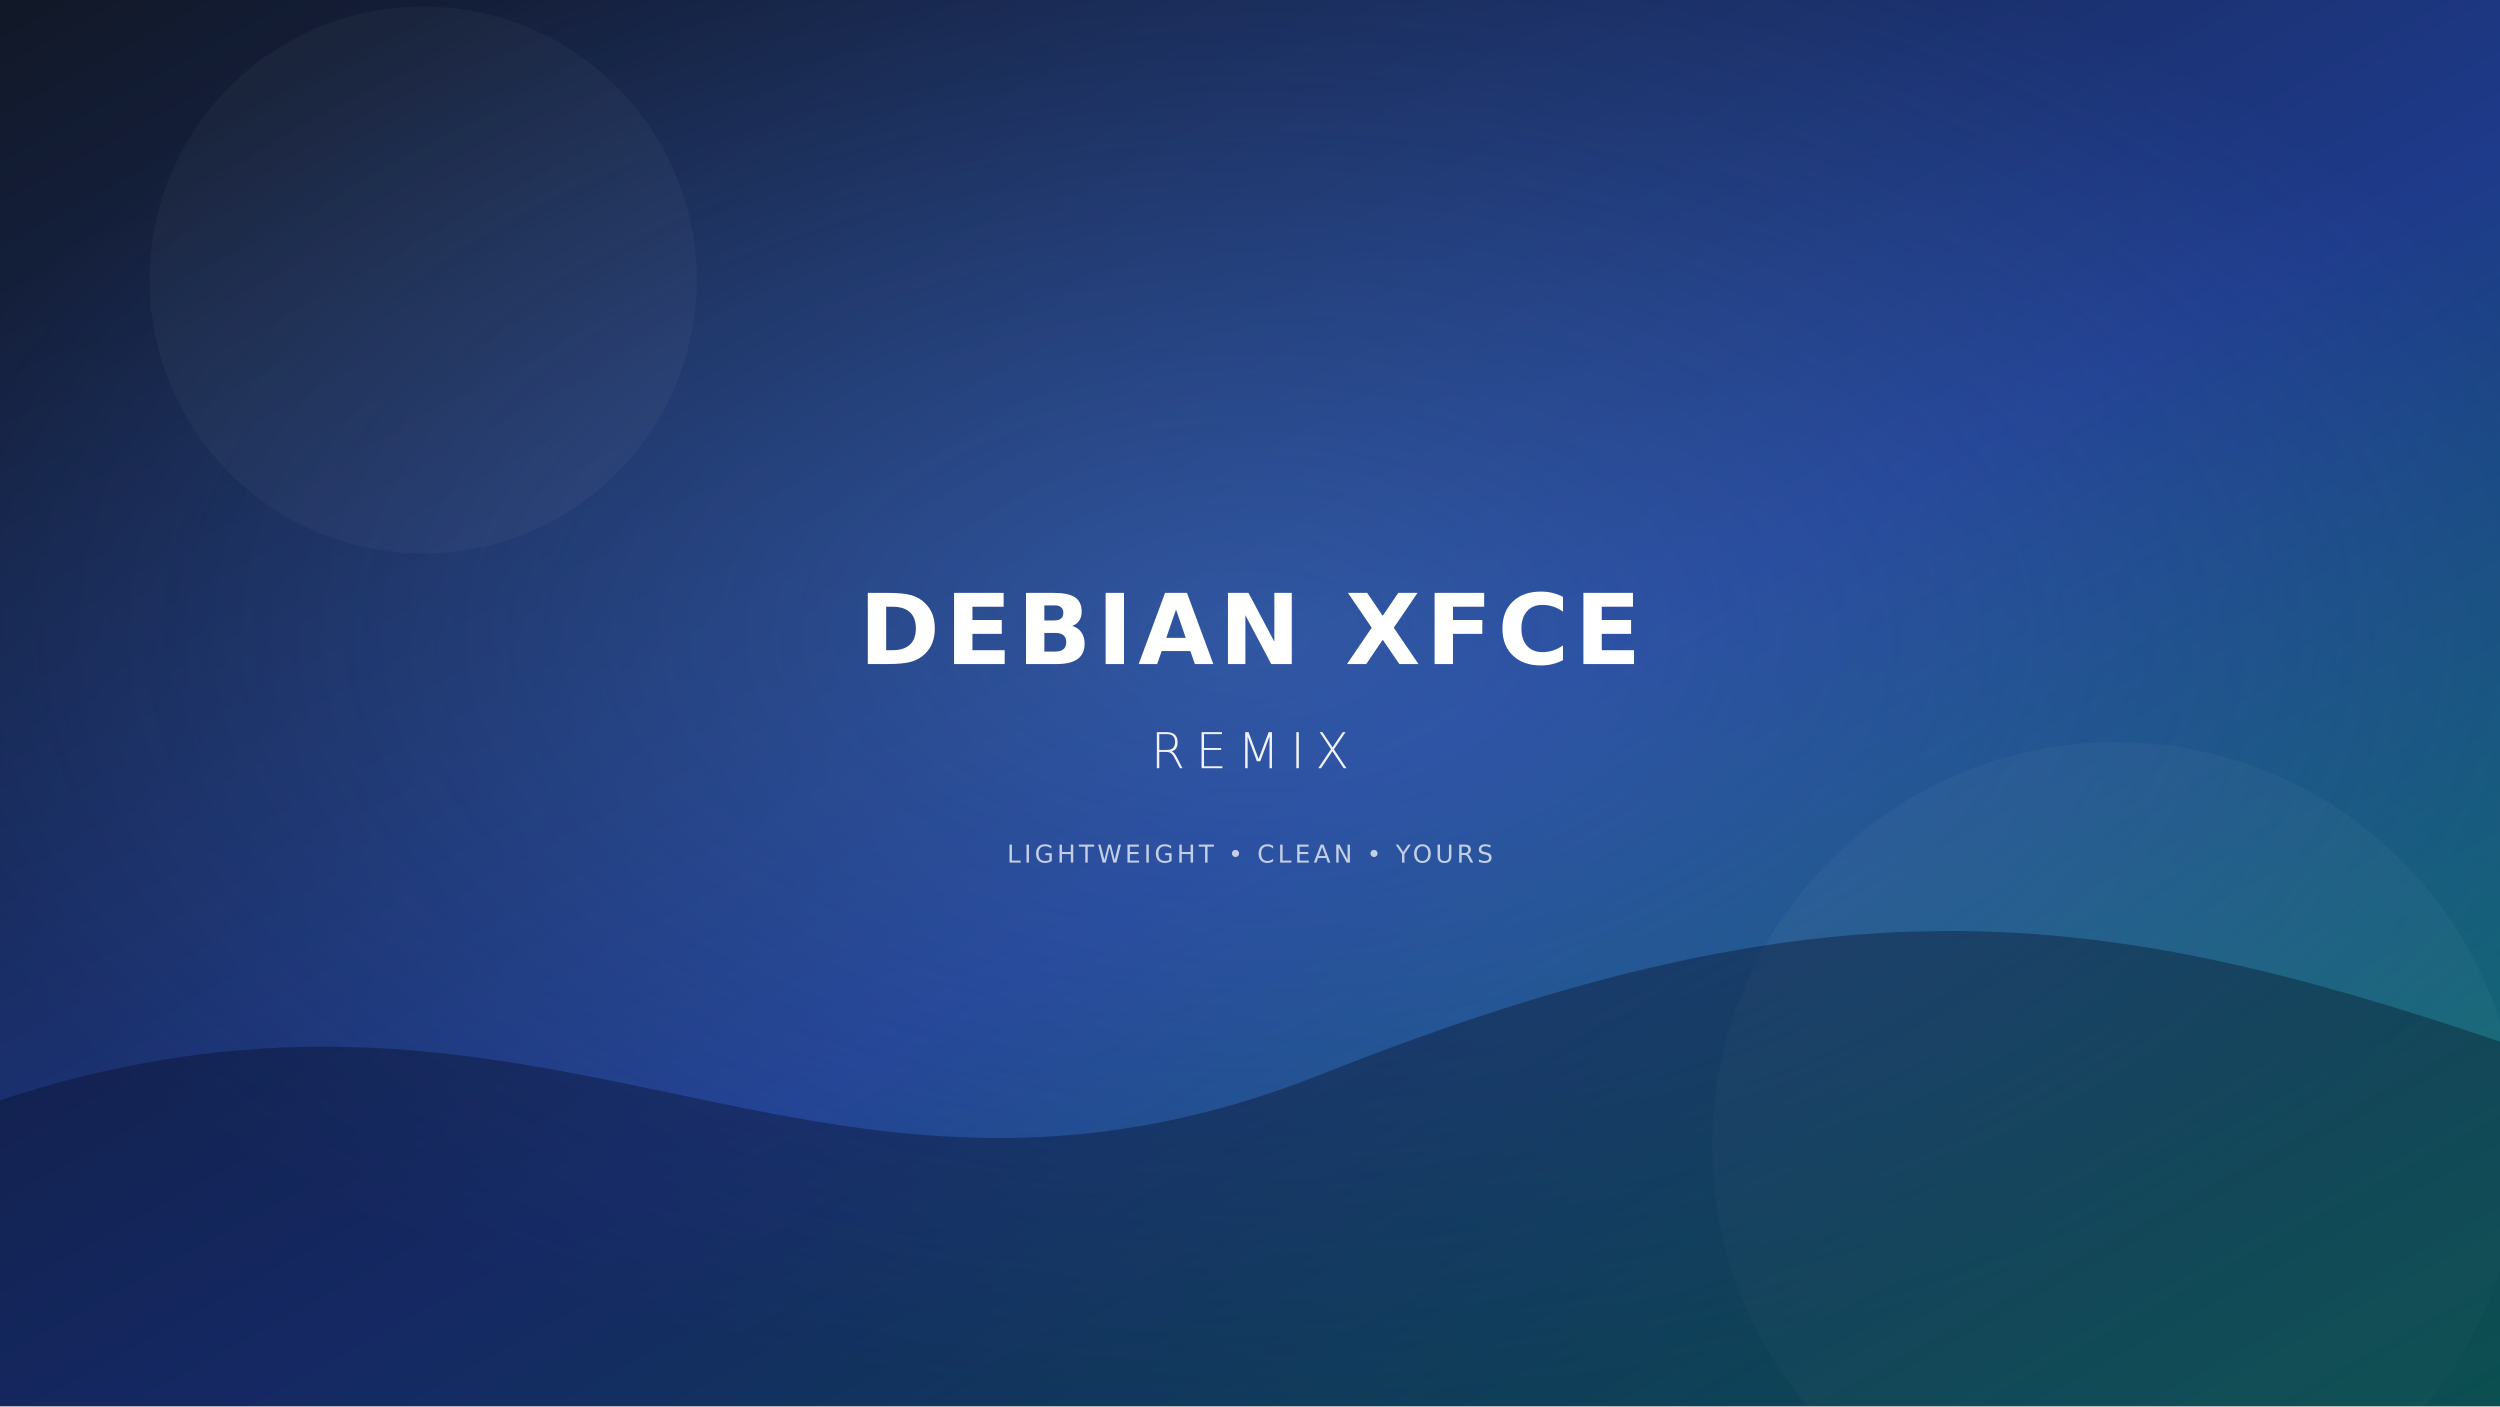
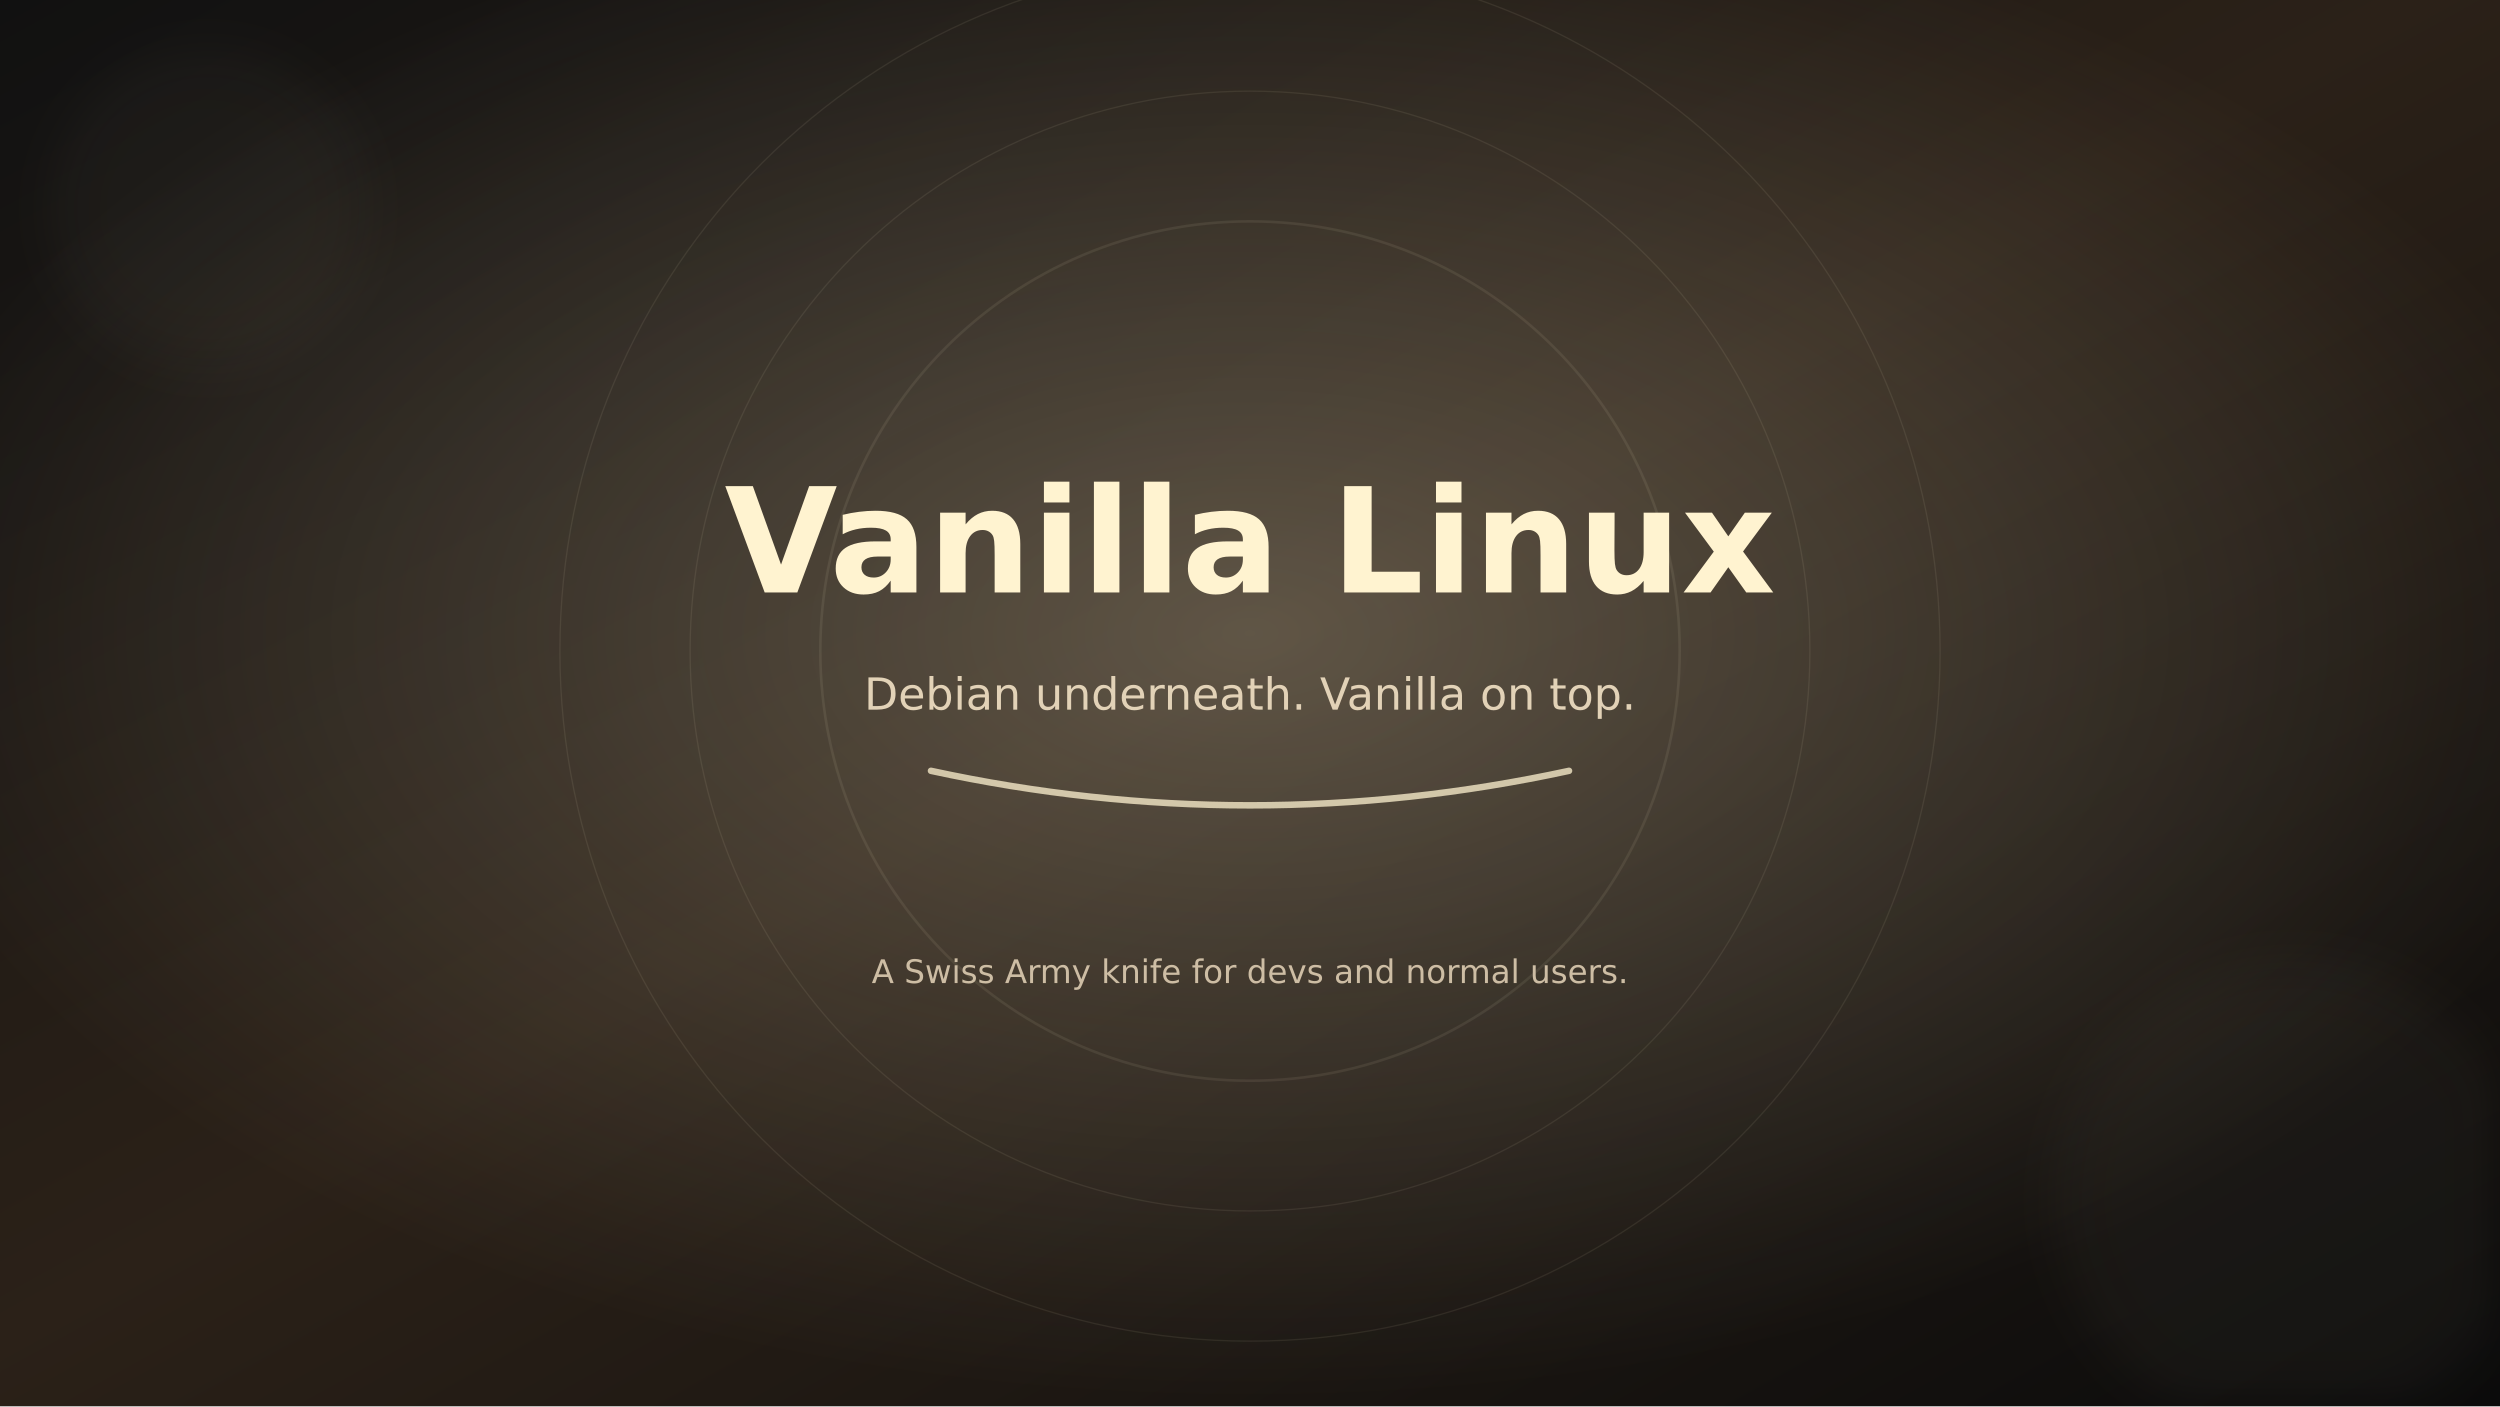
- <svg xmlns="http://www.w3.org/2000/svg" width="3840" height="2160" viewBox="0 0 3840 2160">
+ <svg xmlns="http://www.w3.org/2000/svg" width="1920" height="1080" viewBox="0 0 1920 1080">
  <defs>
-     <linearGradient id="bg" x1="0" y1="0" x2="1" y2="1">
-       <stop offset="0" stop-color="#111827" />
-       <stop offset="0.55" stop-color="#1e3a8a" />
-       <stop offset="1" stop-color="#0f766e" />
+     <linearGradient id="background" x1="0" y1="0" x2="1" y2="1">
+       <stop offset="0" stop-color="#111111" />
+       <stop offset="0.48" stop-color="#2b2118" />
+       <stop offset="1" stop-color="#0b0b0b" />
    </linearGradient>
-     <radialGradient id="glow" cx="50%" cy="45%" r="55%">
-       <stop offset="0" stop-color="#60a5fa" stop-opacity="0.30" />
-       <stop offset="1" stop-color="#60a5fa" stop-opacity="0" />
+     <radialGradient id="light" cx="50%" cy="45%" r="55%">
+       <stop offset="0" stop-color="#fff3d0" stop-opacity="0.25" />
+       <stop offset="1" stop-color="#fff3d0" stop-opacity="0" />
    </radialGradient>
+     <filter id="soft" x="-30%" y="-30%" width="160%" height="160%">
+       <feGaussianBlur stdDeviation="18" />
+     </filter>
  </defs>
-   <rect width="3840" height="2160" fill="url(#bg)" />
-   <rect width="3840" height="2160" fill="url(#glow)" />
-   <circle cx="650" cy="430" r="420" fill="#ffffff" opacity="0.035" />
-   <circle cx="3250" cy="1760" r="620" fill="#ffffff" opacity="0.035" />
-   <path d="M0 1690 C850 1410 1250 1960 2030 1650 S3220 1390 3840 1600 L3840 2160 L0 2160 Z" fill="#020617" opacity="0.34" />
-   <g text-anchor="middle" font-family="DejaVu Sans, sans-serif" fill="#ffffff">
-     <text x="1920" y="1020" font-size="150" font-weight="700" letter-spacing="8">DEBIAN XFCE</text>
-     <text x="1920" y="1180" font-size="76" font-weight="300" letter-spacing="16" opacity="0.92">REMIX</text>
-     <text x="1920" y="1325" font-size="38" letter-spacing="5" opacity="0.72">LIGHTWEIGHT • CLEAN • YOURS</text>
+   <rect width="1920" height="1080" fill="url(#background)" />
+   <rect width="1920" height="1080" fill="url(#light)" />
+   <g fill="none" stroke="#fff3d0" stroke-opacity="0.08">
+     <circle cx="960" cy="500" r="330" stroke-width="2" />
+     <circle cx="960" cy="500" r="430" stroke-width="1" />
+     <circle cx="960" cy="500" r="530" stroke-width="1" />
  </g>
+   <g transform="translate(960 500)" text-anchor="middle" font-family="DejaVu Sans, sans-serif">
+     <text y="-45" font-size="112" font-weight="700" fill="#fff3d0">Vanilla Linux</text>
+     <text y="45" font-size="34" fill="#e2d2b7">Debian underneath. Vanilla on top.</text>
+     <path d="M-245 92 Q0 145 245 92" fill="none" stroke="#fff3d0" stroke-width="5" stroke-linecap="round" opacity="0.75" />
+   </g>
+   <g transform="translate(960 755)" text-anchor="middle" font-family="DejaVu Sans, sans-serif">
+     <text font-size="25" fill="#cdbda4">A Swiss Army knife for devs and normal users.</text>
+   </g>
+   <circle cx="160" cy="160" r="120" fill="#fff3d0" opacity="0.035" filter="url(#soft)" />
+   <circle cx="1760" cy="920" r="180" fill="#fff3d0" opacity="0.035" filter="url(#soft)" />
</svg>
